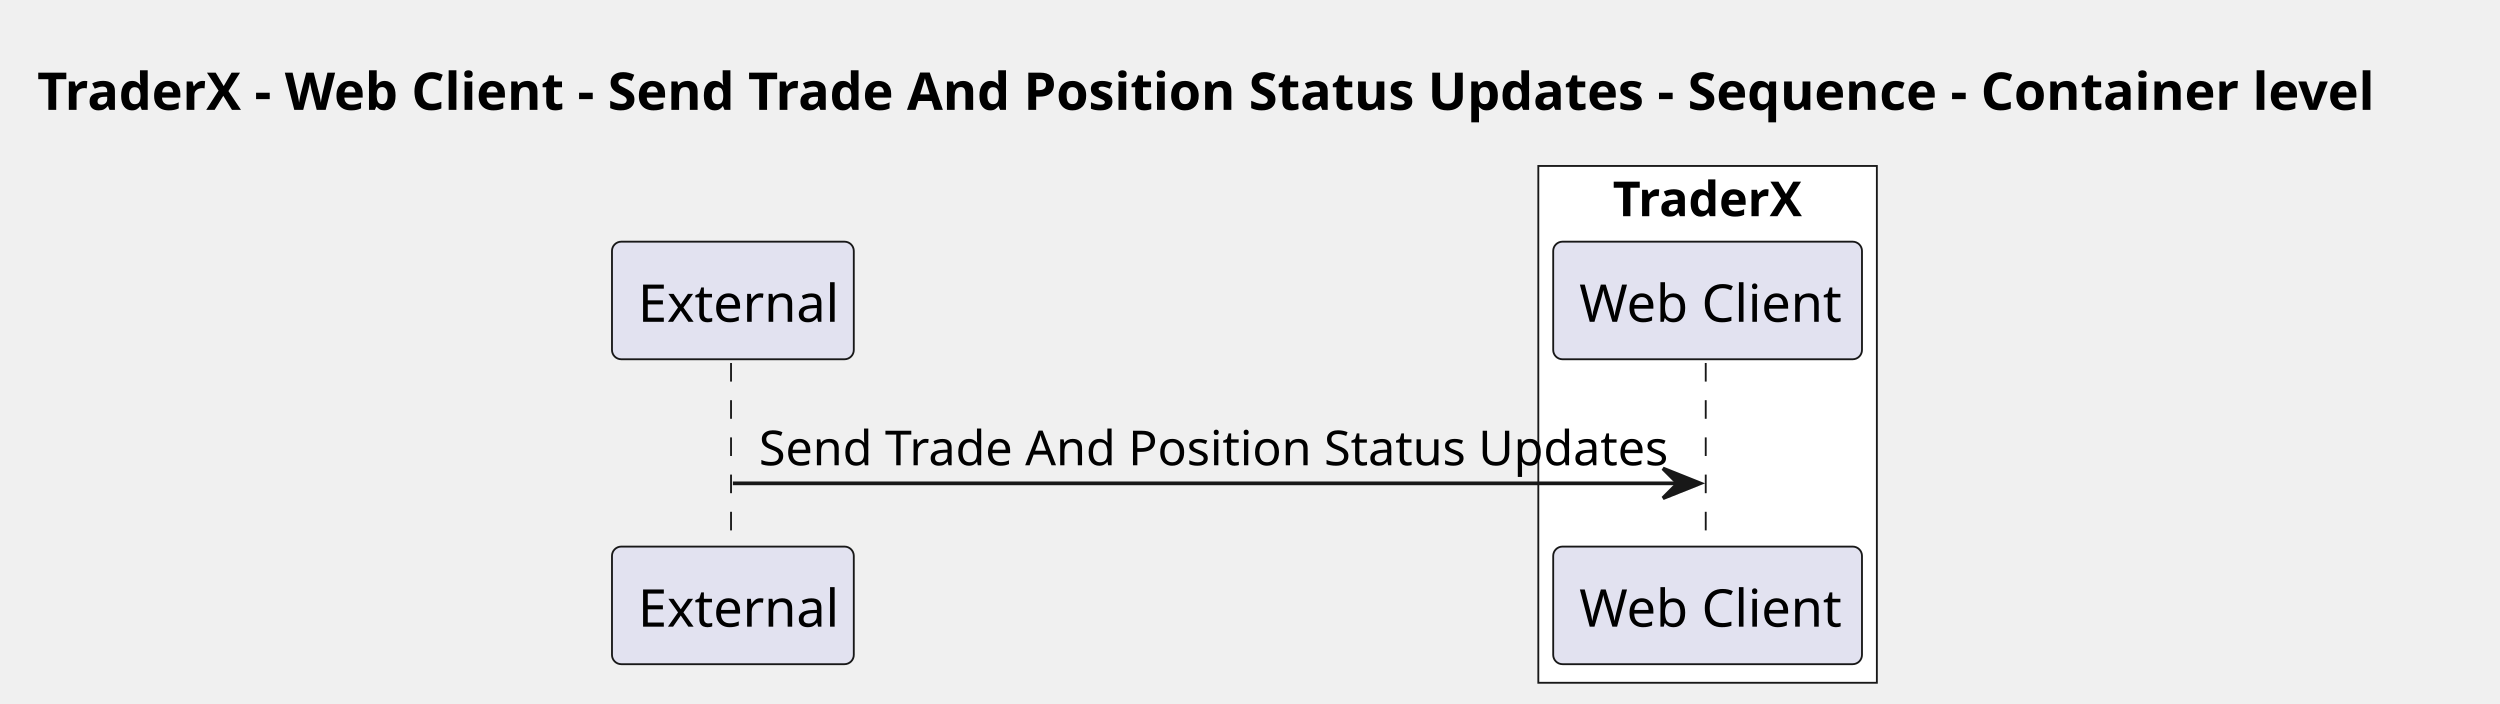
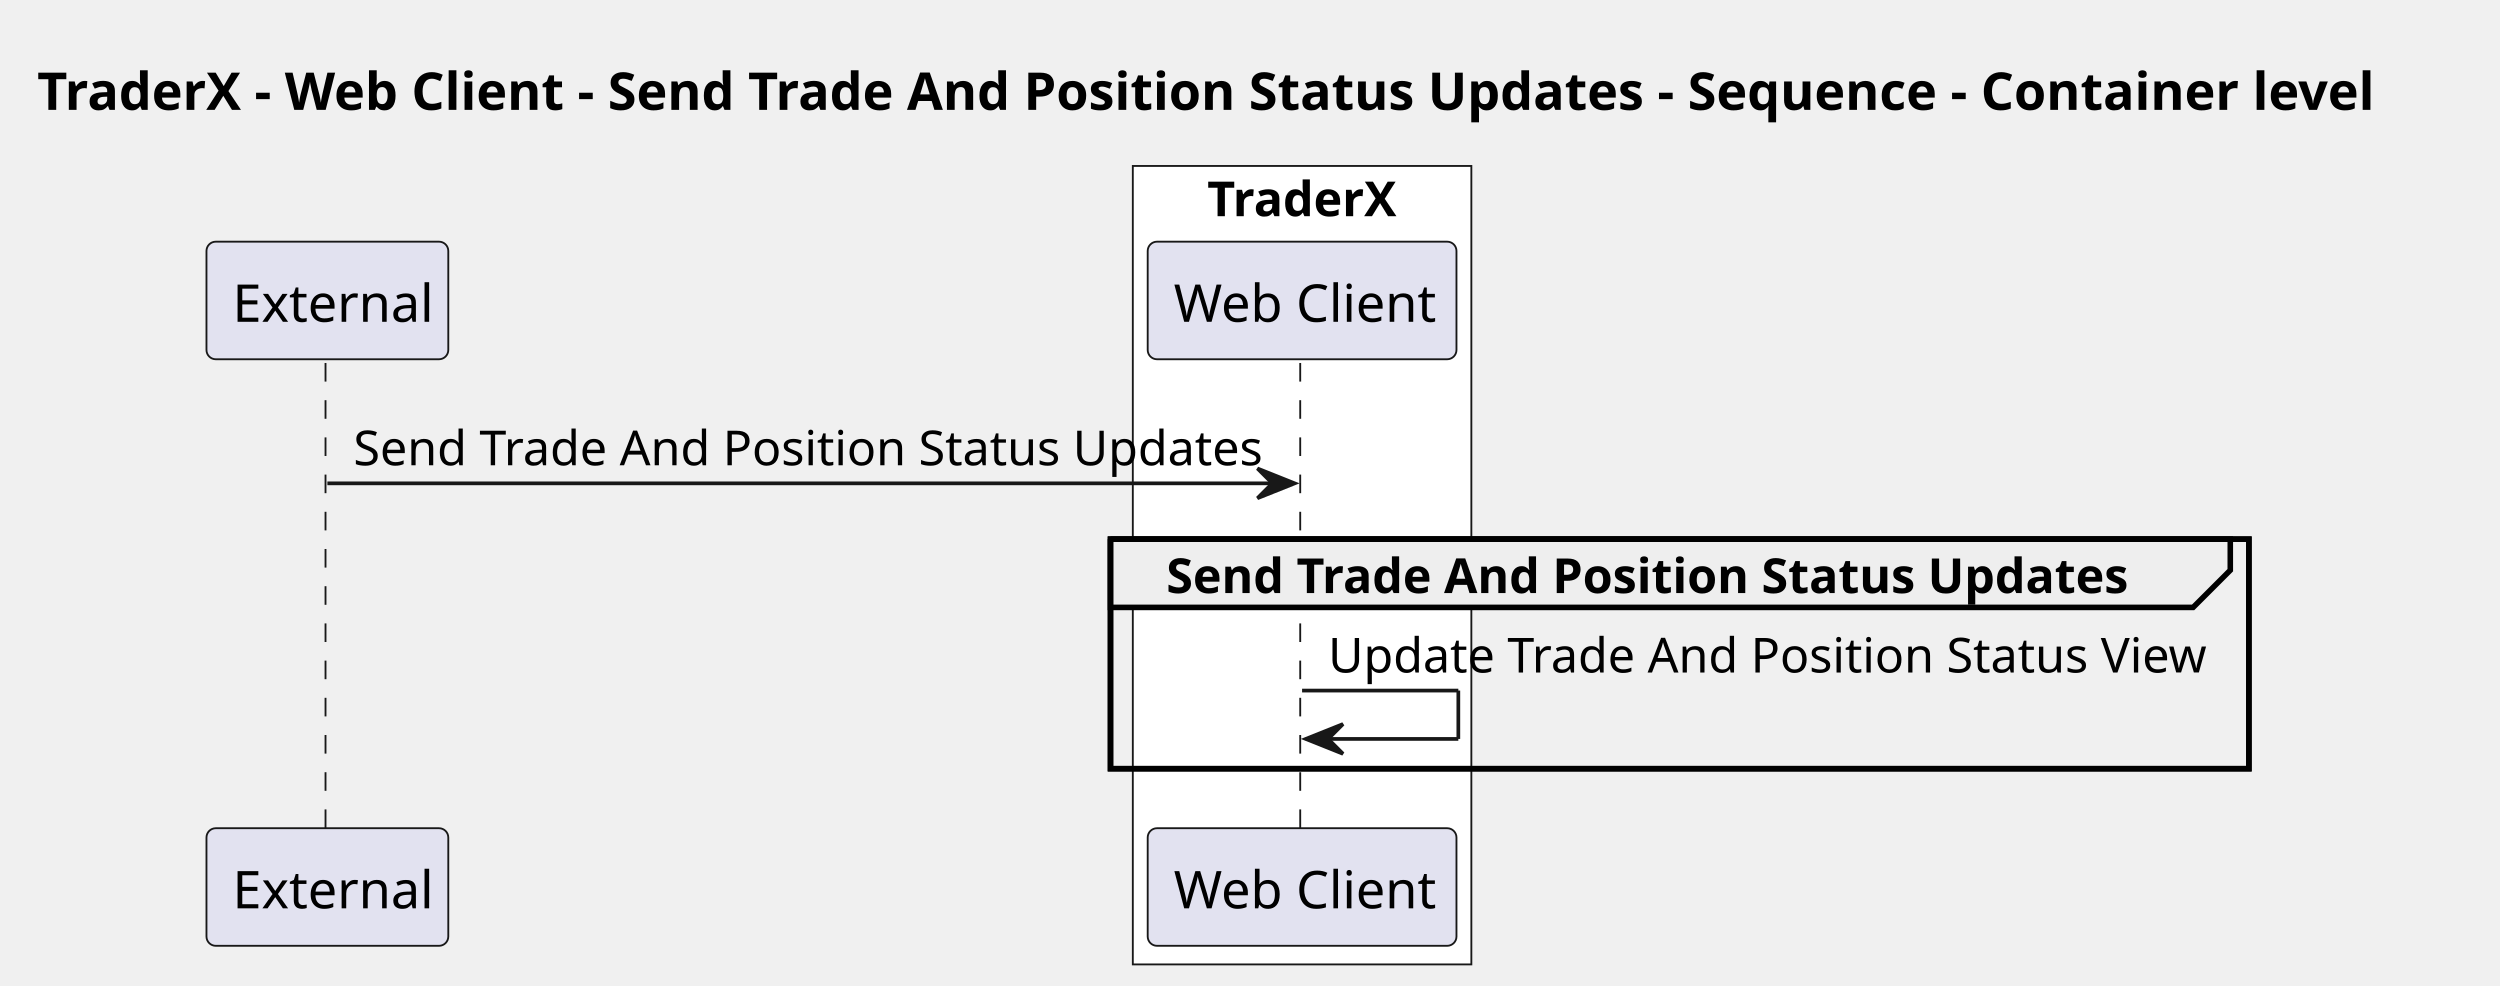
- <svg xmlns="http://www.w3.org/2000/svg" contentStyleType="text/css" height="189px" preserveAspectRatio="none" style="width:672px;height:189px;background:#FFFFFF;" version="1.1" viewBox="0 0 672 189" width="672px" zoomAndPan="magnify">
+ <svg xmlns="http://www.w3.org/2000/svg" contentStyleType="text/css" height="265px" preserveAspectRatio="none" style="width:672px;height:265px;background:#FFFFFF;" version="1.1" viewBox="0 0 672 265" width="672px" zoomAndPan="magnify">
  <defs />
  <g>
    <text fill="#000000" font-family="sans-serif" font-size="14" font-weight="bold" lengthAdjust="spacing" textLength="644" x="10" y="29.533">TraderX - Web Client - Send Trade And Position Status Updates - Sequence - Container level</text>
-     <rect fill="#FFFFFF" height="138.922" style="stroke:#181818;stroke-width:0.5;" width="91" x="413.5" y="44.609" />
-     <text fill="#000000" font-family="sans-serif" font-size="13" font-weight="bold" lengthAdjust="spacing" textLength="51" x="433.5" y="58.105">TraderX</text>
-     <line style="stroke:#181818;stroke-width:0.5;stroke-dasharray:5.0,5.0;" x1="196.5" x2="196.5" y1="97.57" y2="147.922" />
-     <line style="stroke:#181818;stroke-width:0.5;stroke-dasharray:5.0,5.0;" x1="458.5" x2="458.5" y1="97.57" y2="147.922" />
-     <rect fill="#E2E2F0" height="31.609" rx="2.5" ry="2.5" style="stroke:#181818;stroke-width:0.5;" width="65" x="164.5" y="64.961" />
-     <text fill="#000000" font-family="sans-serif" font-size="14" lengthAdjust="spacing" textLength="51" x="171.5" y="86.494">External</text>
-     <rect fill="#E2E2F0" height="31.609" rx="2.5" ry="2.5" style="stroke:#181818;stroke-width:0.5;" width="65" x="164.5" y="146.922" />
-     <text fill="#000000" font-family="sans-serif" font-size="14" lengthAdjust="spacing" textLength="51" x="171.5" y="168.455">External</text>
-     <rect fill="#E2E2F0" height="31.609" rx="2.5" ry="2.5" style="stroke:#181818;stroke-width:0.5;" width="83" x="417.5" y="64.961" />
-     <text fill="#000000" font-family="sans-serif" font-size="14" lengthAdjust="spacing" textLength="69" x="424.5" y="86.494">Web Client</text>
-     <rect fill="#E2E2F0" height="31.609" rx="2.5" ry="2.5" style="stroke:#181818;stroke-width:0.5;" width="83" x="417.5" y="146.922" />
-     <text fill="#000000" font-family="sans-serif" font-size="14" lengthAdjust="spacing" textLength="69" x="424.5" y="168.455">Web Client</text>
-     <polygon fill="#181818" points="447,125.922,457,129.922,447,133.922,451,129.922" style="stroke:#181818;stroke-width:1.0;" />
-     <line style="stroke:#181818;stroke-width:1.0;" x1="197" x2="453" y1="129.922" y2="129.922" />
-     <text fill="#000000" font-family="sans-serif" font-size="13" lengthAdjust="spacing" textLength="238" x="204" y="125.065">Send Trade And Position Status Updates</text>
+     <rect fill="#FFFFFF" height="214.625" style="stroke:#181818;stroke-width:0.5;" width="91" x="304.5" y="44.609" />
+     <text fill="#000000" font-family="sans-serif" font-size="13" font-weight="bold" lengthAdjust="spacing" textLength="51" x="324.5" y="58.105">TraderX</text>
+     <rect fill="none" height="61.703" style="stroke:#000000;stroke-width:1.5;" width="306" x="298.5" y="144.922" />
+     <line style="stroke:#181818;stroke-width:0.5;stroke-dasharray:5.0,5.0;" x1="87.5" x2="87.5" y1="97.57" y2="223.625" />
+     <line style="stroke:#181818;stroke-width:0.5;stroke-dasharray:5.0,5.0;" x1="349.5" x2="349.5" y1="97.57" y2="223.625" />
+     <rect fill="#E2E2F0" height="31.609" rx="2.5" ry="2.5" style="stroke:#181818;stroke-width:0.5;" width="65" x="55.5" y="64.961" />
+     <text fill="#000000" font-family="sans-serif" font-size="14" lengthAdjust="spacing" textLength="51" x="62.5" y="86.494">External</text>
+     <rect fill="#E2E2F0" height="31.609" rx="2.5" ry="2.5" style="stroke:#181818;stroke-width:0.5;" width="65" x="55.5" y="222.625" />
+     <text fill="#000000" font-family="sans-serif" font-size="14" lengthAdjust="spacing" textLength="51" x="62.5" y="244.158">External</text>
+     <rect fill="#E2E2F0" height="31.609" rx="2.5" ry="2.5" style="stroke:#181818;stroke-width:0.5;" width="83" x="308.5" y="64.961" />
+     <text fill="#000000" font-family="sans-serif" font-size="14" lengthAdjust="spacing" textLength="69" x="315.5" y="86.494">Web Client</text>
+     <rect fill="#E2E2F0" height="31.609" rx="2.5" ry="2.5" style="stroke:#181818;stroke-width:0.5;" width="83" x="308.5" y="222.625" />
+     <text fill="#000000" font-family="sans-serif" font-size="14" lengthAdjust="spacing" textLength="69" x="315.5" y="244.158">Web Client</text>
+     <polygon fill="#181818" points="338,125.922,348,129.922,338,133.922,342,129.922" style="stroke:#181818;stroke-width:1.0;" />
+     <line style="stroke:#181818;stroke-width:1.0;" x1="88" x2="344" y1="129.922" y2="129.922" />
+     <text fill="#000000" font-family="sans-serif" font-size="13" lengthAdjust="spacing" textLength="238" x="95" y="125.065">Send Trade And Position Status Updates</text>
+     <path d="M298.5,144.922 L599.5,144.922 L599.5,153.273 L589.5,163.273 L298.5,163.273 L298.5,144.922 " fill="#EEEEEE" style="stroke:#000000;stroke-width:1.5;" />
+     <rect fill="none" height="61.703" style="stroke:#000000;stroke-width:1.5;" width="306" x="298.5" y="144.922" />
+     <text fill="#000000" font-family="sans-serif" font-size="13" font-weight="bold" lengthAdjust="spacing" textLength="256" x="313.5" y="159.417">Send Trade And Position Status Updates</text>
+     <line style="stroke:#181818;stroke-width:1.0;" x1="350" x2="392" y1="185.625" y2="185.625" />
+     <line style="stroke:#181818;stroke-width:1.0;" x1="392" x2="392" y1="185.625" y2="198.625" />
+     <line style="stroke:#181818;stroke-width:1.0;" x1="351" x2="392" y1="198.625" y2="198.625" />
+     <polygon fill="#181818" points="361,194.625,351,198.625,361,202.625,357,198.625" style="stroke:#181818;stroke-width:1.0;" />
+     <text fill="#000000" font-family="sans-serif" font-size="13" lengthAdjust="spacing" textLength="229" x="357" y="180.769">Update Trade And Position Status View</text>
  </g>
</svg>
